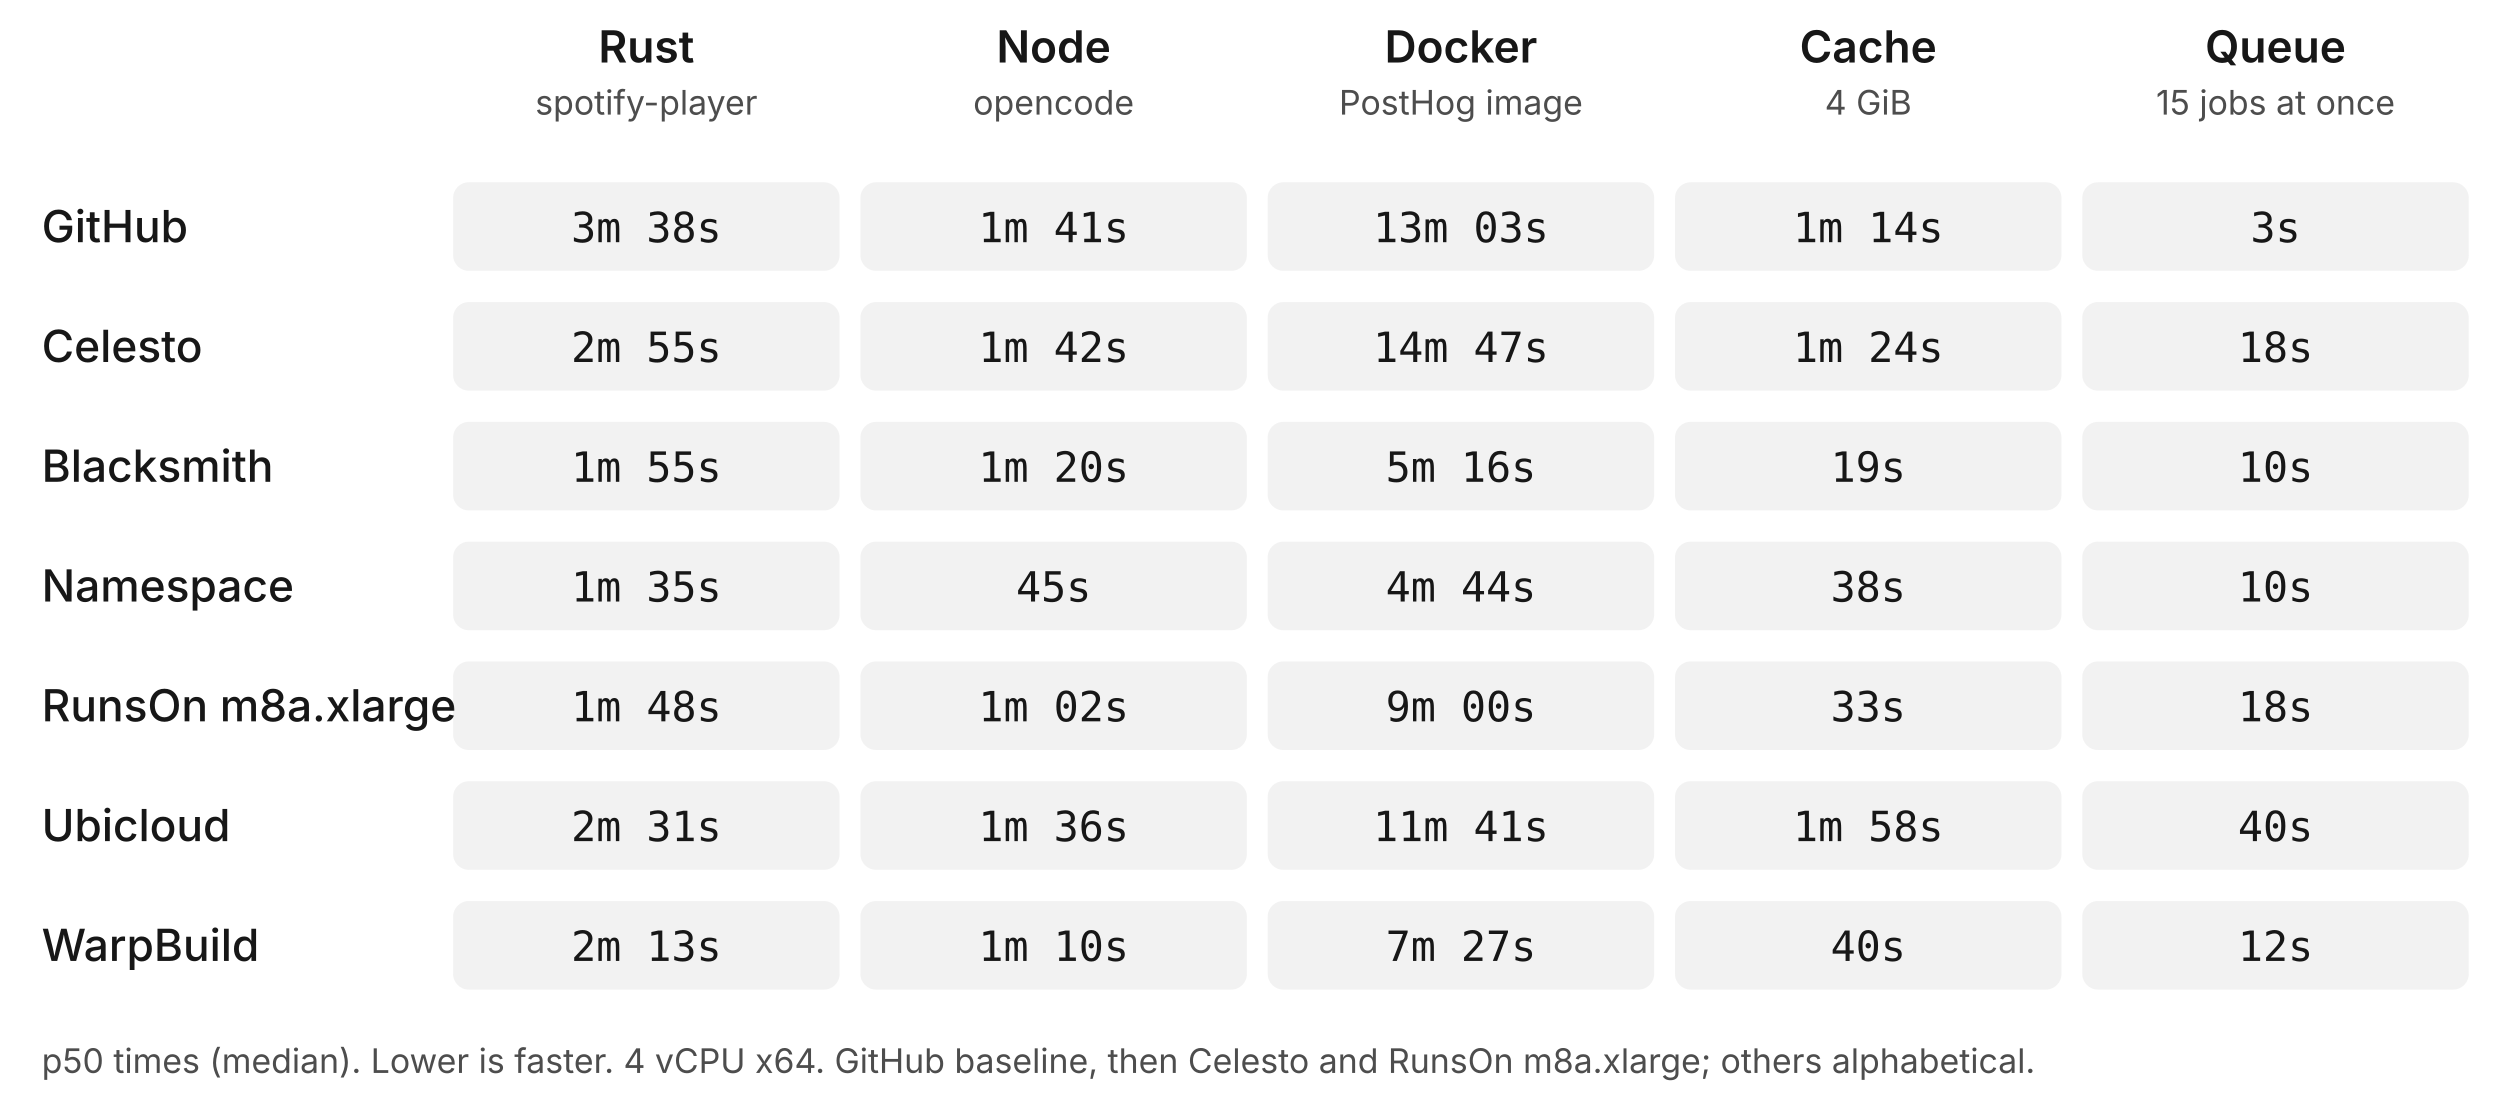
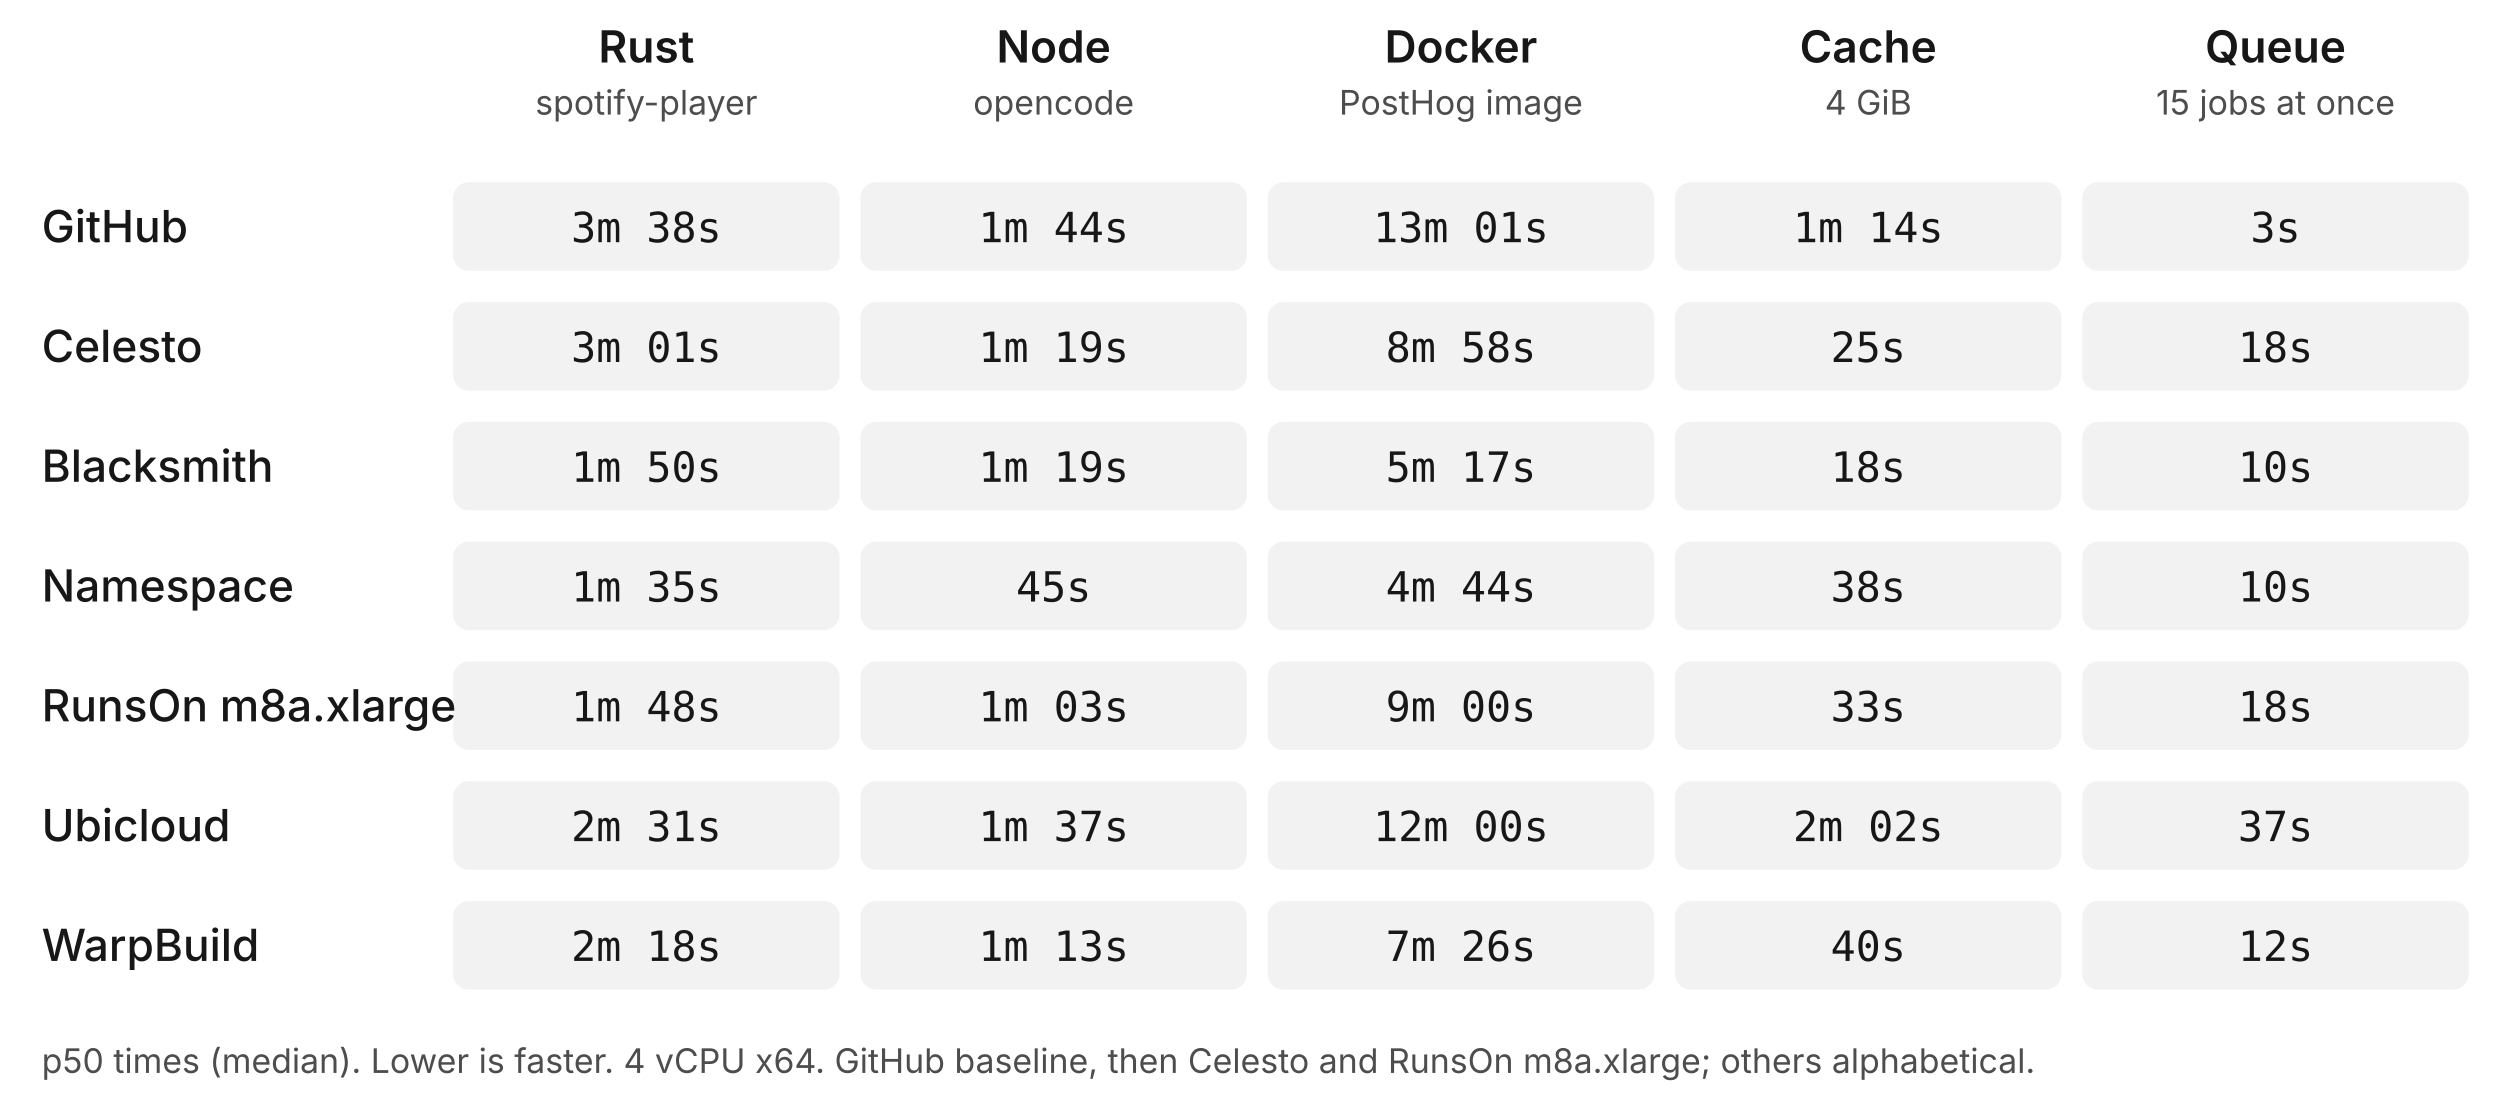
<svg xmlns="http://www.w3.org/2000/svg" viewBox="0 0 960 420" font-family="Geist,Inter,-apple-system,BlinkMacSystemFont,Segoe UI,sans-serif">
  <style>.t{fill:#171717}.m{fill:#4d4d4d}.n{fill:#8f8f8f;fill-opacity:.12}</style>
  <text x="248.2" y="24" text-anchor="middle" font-size="17" font-weight="600" class="t">Rust</text>
  <text x="248.2" y="44" text-anchor="middle" font-size="13" class="m">spotify-player</text>
  <text x="404.6" y="24" text-anchor="middle" font-size="17" font-weight="600" class="t">Node</text>
  <text x="404.6" y="44" text-anchor="middle" font-size="13" class="m">opencode</text>
  <text x="561" y="24" text-anchor="middle" font-size="17" font-weight="600" class="t">Docker</text>
  <text x="561" y="44" text-anchor="middle" font-size="13" class="m">PostHog image</text>
  <text x="717.4" y="24" text-anchor="middle" font-size="17" font-weight="600" class="t">Cache</text>
  <text x="717.4" y="44" text-anchor="middle" font-size="13" class="m">4 GiB</text>
  <text x="873.8" y="24" text-anchor="middle" font-size="17" font-weight="600" class="t">Queue</text>
  <text x="873.8" y="44" text-anchor="middle" font-size="13" class="m">15 jobs at once</text>
  <text x="16" y="93" font-size="17" font-weight="500" class="t">GitHub</text>
  <rect x="174" y="70" width="148.4" height="34" rx="6" class="n" />
  <text x="248.2" y="93" text-anchor="middle" font-size="16" font-weight="400" font-family="Geist Mono,SFMono-Regular,Menlo,Consolas,monospace" class="t">3m 38s</text>
  <rect x="330.4" y="70" width="148.4" height="34" rx="6" class="n" />
-   <text x="404.6" y="93" text-anchor="middle" font-size="16" font-weight="400" font-family="Geist Mono,SFMono-Regular,Menlo,Consolas,monospace" class="t">1m 41s</text>
+   <text x="404.6" y="93" text-anchor="middle" font-size="16" font-weight="400" font-family="Geist Mono,SFMono-Regular,Menlo,Consolas,monospace" class="t">1m 44s</text>
  <rect x="486.8" y="70" width="148.4" height="34" rx="6" class="n" />
-   <text x="561" y="93" text-anchor="middle" font-size="16" font-weight="400" font-family="Geist Mono,SFMono-Regular,Menlo,Consolas,monospace" class="t">13m 03s</text>
+   <text x="561" y="93" text-anchor="middle" font-size="16" font-weight="400" font-family="Geist Mono,SFMono-Regular,Menlo,Consolas,monospace" class="t">13m 01s</text>
  <rect x="643.2" y="70" width="148.4" height="34" rx="6" class="n" />
  <text x="717.4" y="93" text-anchor="middle" font-size="16" font-weight="400" font-family="Geist Mono,SFMono-Regular,Menlo,Consolas,monospace" class="t">1m 14s</text>
  <rect x="799.6" y="70" width="148.4" height="34" rx="6" class="n" />
  <text x="873.8" y="93" text-anchor="middle" font-size="16" font-weight="400" font-family="Geist Mono,SFMono-Regular,Menlo,Consolas,monospace" class="t">3s</text>
  <text x="16" y="139" font-size="17" font-weight="500" class="t">Celesto</text>
  <rect x="174" y="116" width="148.4" height="34" rx="6" class="n" />
-   <text x="248.2" y="139" text-anchor="middle" font-size="16" font-weight="400" font-family="Geist Mono,SFMono-Regular,Menlo,Consolas,monospace" class="t">2m 55s</text>
+   <text x="248.2" y="139" text-anchor="middle" font-size="16" font-weight="400" font-family="Geist Mono,SFMono-Regular,Menlo,Consolas,monospace" class="t">3m 01s</text>
  <rect x="330.4" y="116" width="148.4" height="34" rx="6" class="n" />
-   <text x="404.6" y="139" text-anchor="middle" font-size="16" font-weight="400" font-family="Geist Mono,SFMono-Regular,Menlo,Consolas,monospace" class="t">1m 42s</text>
+   <text x="404.6" y="139" text-anchor="middle" font-size="16" font-weight="400" font-family="Geist Mono,SFMono-Regular,Menlo,Consolas,monospace" class="t">1m 19s</text>
  <rect x="486.8" y="116" width="148.4" height="34" rx="6" class="n" />
-   <text x="561" y="139" text-anchor="middle" font-size="16" font-weight="400" font-family="Geist Mono,SFMono-Regular,Menlo,Consolas,monospace" class="t">14m 47s</text>
+   <text x="561" y="139" text-anchor="middle" font-size="16" font-weight="400" font-family="Geist Mono,SFMono-Regular,Menlo,Consolas,monospace" class="t">8m 58s</text>
  <rect x="643.2" y="116" width="148.4" height="34" rx="6" class="n" />
-   <text x="717.4" y="139" text-anchor="middle" font-size="16" font-weight="400" font-family="Geist Mono,SFMono-Regular,Menlo,Consolas,monospace" class="t">1m 24s</text>
+   <text x="717.4" y="139" text-anchor="middle" font-size="16" font-weight="400" font-family="Geist Mono,SFMono-Regular,Menlo,Consolas,monospace" class="t">25s</text>
  <rect x="799.6" y="116" width="148.4" height="34" rx="6" class="n" />
  <text x="873.8" y="139" text-anchor="middle" font-size="16" font-weight="400" font-family="Geist Mono,SFMono-Regular,Menlo,Consolas,monospace" class="t">18s</text>
  <text x="16" y="185" font-size="17" font-weight="500" class="t">Blacksmith</text>
  <rect x="174" y="162" width="148.4" height="34" rx="6" class="n" />
-   <text x="248.2" y="185" text-anchor="middle" font-size="16" font-weight="400" font-family="Geist Mono,SFMono-Regular,Menlo,Consolas,monospace" class="t">1m 55s</text>
+   <text x="248.2" y="185" text-anchor="middle" font-size="16" font-weight="400" font-family="Geist Mono,SFMono-Regular,Menlo,Consolas,monospace" class="t">1m 50s</text>
  <rect x="330.4" y="162" width="148.4" height="34" rx="6" class="n" />
-   <text x="404.6" y="185" text-anchor="middle" font-size="16" font-weight="400" font-family="Geist Mono,SFMono-Regular,Menlo,Consolas,monospace" class="t">1m 20s</text>
+   <text x="404.6" y="185" text-anchor="middle" font-size="16" font-weight="400" font-family="Geist Mono,SFMono-Regular,Menlo,Consolas,monospace" class="t">1m 19s</text>
  <rect x="486.8" y="162" width="148.4" height="34" rx="6" class="n" />
-   <text x="561" y="185" text-anchor="middle" font-size="16" font-weight="400" font-family="Geist Mono,SFMono-Regular,Menlo,Consolas,monospace" class="t">5m 16s</text>
+   <text x="561" y="185" text-anchor="middle" font-size="16" font-weight="400" font-family="Geist Mono,SFMono-Regular,Menlo,Consolas,monospace" class="t">5m 17s</text>
  <rect x="643.2" y="162" width="148.4" height="34" rx="6" class="n" />
-   <text x="717.4" y="185" text-anchor="middle" font-size="16" font-weight="400" font-family="Geist Mono,SFMono-Regular,Menlo,Consolas,monospace" class="t">19s</text>
+   <text x="717.4" y="185" text-anchor="middle" font-size="16" font-weight="400" font-family="Geist Mono,SFMono-Regular,Menlo,Consolas,monospace" class="t">18s</text>
  <rect x="799.6" y="162" width="148.4" height="34" rx="6" class="n" />
  <text x="873.8" y="185" text-anchor="middle" font-size="16" font-weight="400" font-family="Geist Mono,SFMono-Regular,Menlo,Consolas,monospace" class="t">10s</text>
  <text x="16" y="231" font-size="17" font-weight="500" class="t">Namespace</text>
  <rect x="174" y="208" width="148.4" height="34" rx="6" class="n" />
  <text x="248.2" y="231" text-anchor="middle" font-size="16" font-weight="400" font-family="Geist Mono,SFMono-Regular,Menlo,Consolas,monospace" class="t">1m 35s</text>
  <rect x="330.4" y="208" width="148.4" height="34" rx="6" class="n" />
  <text x="404.6" y="231" text-anchor="middle" font-size="16" font-weight="400" font-family="Geist Mono,SFMono-Regular,Menlo,Consolas,monospace" class="t">45s</text>
  <rect x="486.8" y="208" width="148.4" height="34" rx="6" class="n" />
  <text x="561" y="231" text-anchor="middle" font-size="16" font-weight="400" font-family="Geist Mono,SFMono-Regular,Menlo,Consolas,monospace" class="t">4m 44s</text>
  <rect x="643.2" y="208" width="148.4" height="34" rx="6" class="n" />
  <text x="717.4" y="231" text-anchor="middle" font-size="16" font-weight="400" font-family="Geist Mono,SFMono-Regular,Menlo,Consolas,monospace" class="t">38s</text>
  <rect x="799.6" y="208" width="148.4" height="34" rx="6" class="n" />
  <text x="873.8" y="231" text-anchor="middle" font-size="16" font-weight="400" font-family="Geist Mono,SFMono-Regular,Menlo,Consolas,monospace" class="t">10s</text>
  <text x="16" y="277" font-size="17" font-weight="500" class="t">RunsOn m8a.xlarge</text>
  <rect x="174" y="254" width="148.4" height="34" rx="6" class="n" />
  <text x="248.2" y="277" text-anchor="middle" font-size="16" font-weight="400" font-family="Geist Mono,SFMono-Regular,Menlo,Consolas,monospace" class="t">1m 48s</text>
  <rect x="330.4" y="254" width="148.4" height="34" rx="6" class="n" />
-   <text x="404.6" y="277" text-anchor="middle" font-size="16" font-weight="400" font-family="Geist Mono,SFMono-Regular,Menlo,Consolas,monospace" class="t">1m 02s</text>
+   <text x="404.6" y="277" text-anchor="middle" font-size="16" font-weight="400" font-family="Geist Mono,SFMono-Regular,Menlo,Consolas,monospace" class="t">1m 03s</text>
  <rect x="486.8" y="254" width="148.4" height="34" rx="6" class="n" />
  <text x="561" y="277" text-anchor="middle" font-size="16" font-weight="400" font-family="Geist Mono,SFMono-Regular,Menlo,Consolas,monospace" class="t">9m 00s</text>
  <rect x="643.2" y="254" width="148.4" height="34" rx="6" class="n" />
  <text x="717.4" y="277" text-anchor="middle" font-size="16" font-weight="400" font-family="Geist Mono,SFMono-Regular,Menlo,Consolas,monospace" class="t">33s</text>
  <rect x="799.6" y="254" width="148.4" height="34" rx="6" class="n" />
  <text x="873.8" y="277" text-anchor="middle" font-size="16" font-weight="400" font-family="Geist Mono,SFMono-Regular,Menlo,Consolas,monospace" class="t">18s</text>
  <text x="16" y="323" font-size="17" font-weight="500" class="t">Ubicloud</text>
  <rect x="174" y="300" width="148.4" height="34" rx="6" class="n" />
  <text x="248.2" y="323" text-anchor="middle" font-size="16" font-weight="400" font-family="Geist Mono,SFMono-Regular,Menlo,Consolas,monospace" class="t">2m 31s</text>
  <rect x="330.4" y="300" width="148.4" height="34" rx="6" class="n" />
-   <text x="404.6" y="323" text-anchor="middle" font-size="16" font-weight="400" font-family="Geist Mono,SFMono-Regular,Menlo,Consolas,monospace" class="t">1m 36s</text>
+   <text x="404.6" y="323" text-anchor="middle" font-size="16" font-weight="400" font-family="Geist Mono,SFMono-Regular,Menlo,Consolas,monospace" class="t">1m 37s</text>
  <rect x="486.8" y="300" width="148.4" height="34" rx="6" class="n" />
-   <text x="561" y="323" text-anchor="middle" font-size="16" font-weight="400" font-family="Geist Mono,SFMono-Regular,Menlo,Consolas,monospace" class="t">11m 41s</text>
+   <text x="561" y="323" text-anchor="middle" font-size="16" font-weight="400" font-family="Geist Mono,SFMono-Regular,Menlo,Consolas,monospace" class="t">12m 00s</text>
  <rect x="643.2" y="300" width="148.4" height="34" rx="6" class="n" />
-   <text x="717.4" y="323" text-anchor="middle" font-size="16" font-weight="400" font-family="Geist Mono,SFMono-Regular,Menlo,Consolas,monospace" class="t">1m 58s</text>
+   <text x="717.4" y="323" text-anchor="middle" font-size="16" font-weight="400" font-family="Geist Mono,SFMono-Regular,Menlo,Consolas,monospace" class="t">2m 02s</text>
  <rect x="799.6" y="300" width="148.4" height="34" rx="6" class="n" />
-   <text x="873.8" y="323" text-anchor="middle" font-size="16" font-weight="400" font-family="Geist Mono,SFMono-Regular,Menlo,Consolas,monospace" class="t">40s</text>
+   <text x="873.8" y="323" text-anchor="middle" font-size="16" font-weight="400" font-family="Geist Mono,SFMono-Regular,Menlo,Consolas,monospace" class="t">37s</text>
  <text x="16" y="369" font-size="17" font-weight="500" class="t">WarpBuild</text>
  <rect x="174" y="346" width="148.4" height="34" rx="6" class="n" />
-   <text x="248.2" y="369" text-anchor="middle" font-size="16" font-weight="400" font-family="Geist Mono,SFMono-Regular,Menlo,Consolas,monospace" class="t">2m 13s</text>
+   <text x="248.2" y="369" text-anchor="middle" font-size="16" font-weight="400" font-family="Geist Mono,SFMono-Regular,Menlo,Consolas,monospace" class="t">2m 18s</text>
  <rect x="330.4" y="346" width="148.4" height="34" rx="6" class="n" />
-   <text x="404.6" y="369" text-anchor="middle" font-size="16" font-weight="400" font-family="Geist Mono,SFMono-Regular,Menlo,Consolas,monospace" class="t">1m 10s</text>
+   <text x="404.6" y="369" text-anchor="middle" font-size="16" font-weight="400" font-family="Geist Mono,SFMono-Regular,Menlo,Consolas,monospace" class="t">1m 13s</text>
  <rect x="486.8" y="346" width="148.4" height="34" rx="6" class="n" />
-   <text x="561" y="369" text-anchor="middle" font-size="16" font-weight="400" font-family="Geist Mono,SFMono-Regular,Menlo,Consolas,monospace" class="t">7m 27s</text>
+   <text x="561" y="369" text-anchor="middle" font-size="16" font-weight="400" font-family="Geist Mono,SFMono-Regular,Menlo,Consolas,monospace" class="t">7m 26s</text>
  <rect x="643.2" y="346" width="148.4" height="34" rx="6" class="n" />
  <text x="717.4" y="369" text-anchor="middle" font-size="16" font-weight="400" font-family="Geist Mono,SFMono-Regular,Menlo,Consolas,monospace" class="t">40s</text>
  <rect x="799.6" y="346" width="148.4" height="34" rx="6" class="n" />
  <text x="873.8" y="369" text-anchor="middle" font-size="16" font-weight="400" font-family="Geist Mono,SFMono-Regular,Menlo,Consolas,monospace" class="t">12s</text>
  <text x="16" y="412" font-size="13" class="m">p50 times (median). Lower is faster. 4 vCPU x64. GitHub baseline, then Celesto and RunsOn m8a.xlarge; others alphabetical.</text>
</svg>
